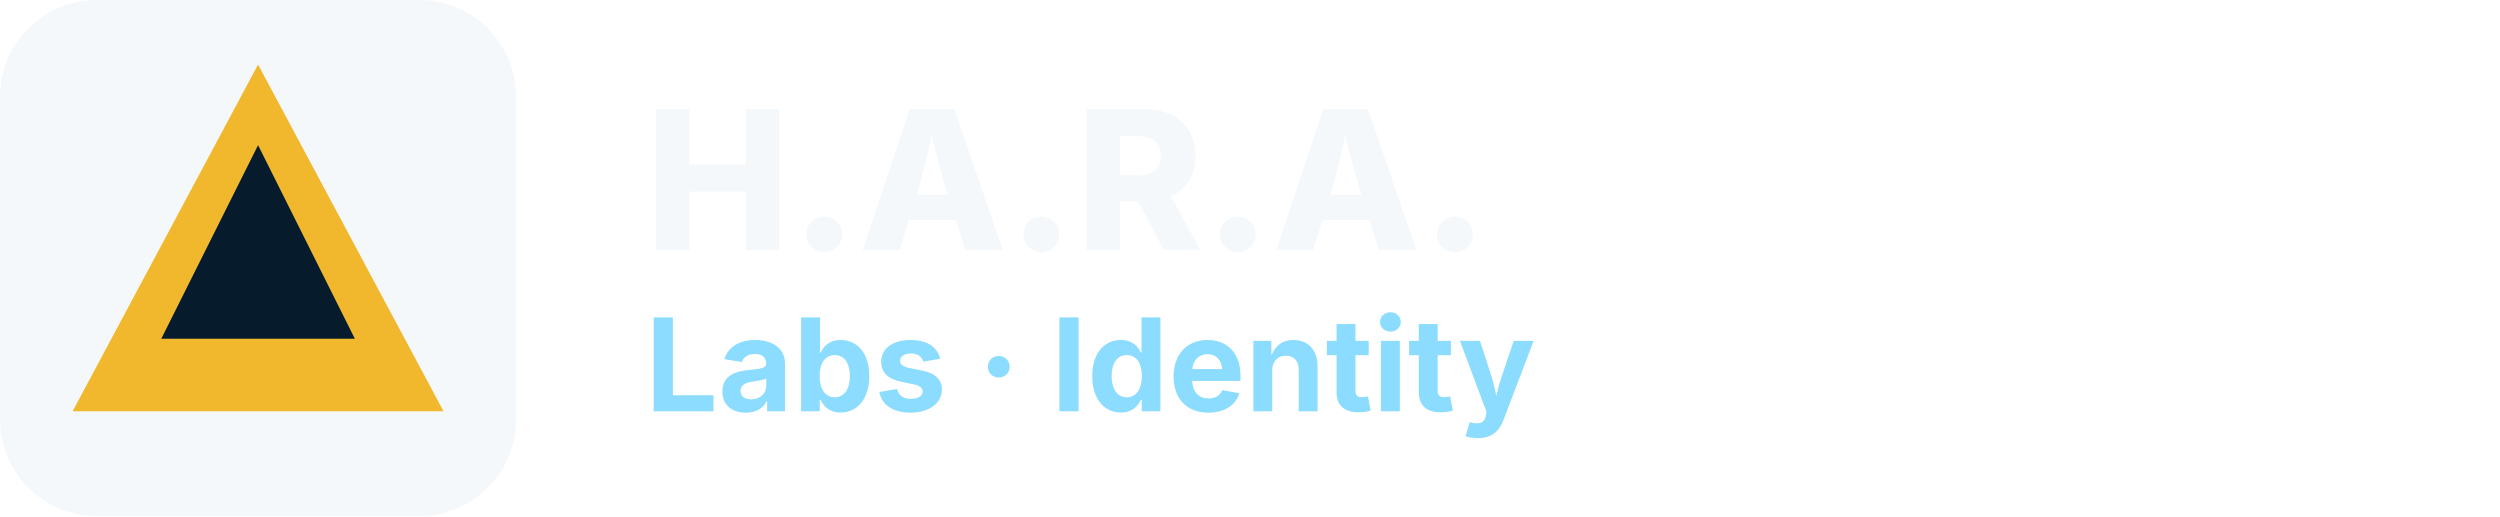
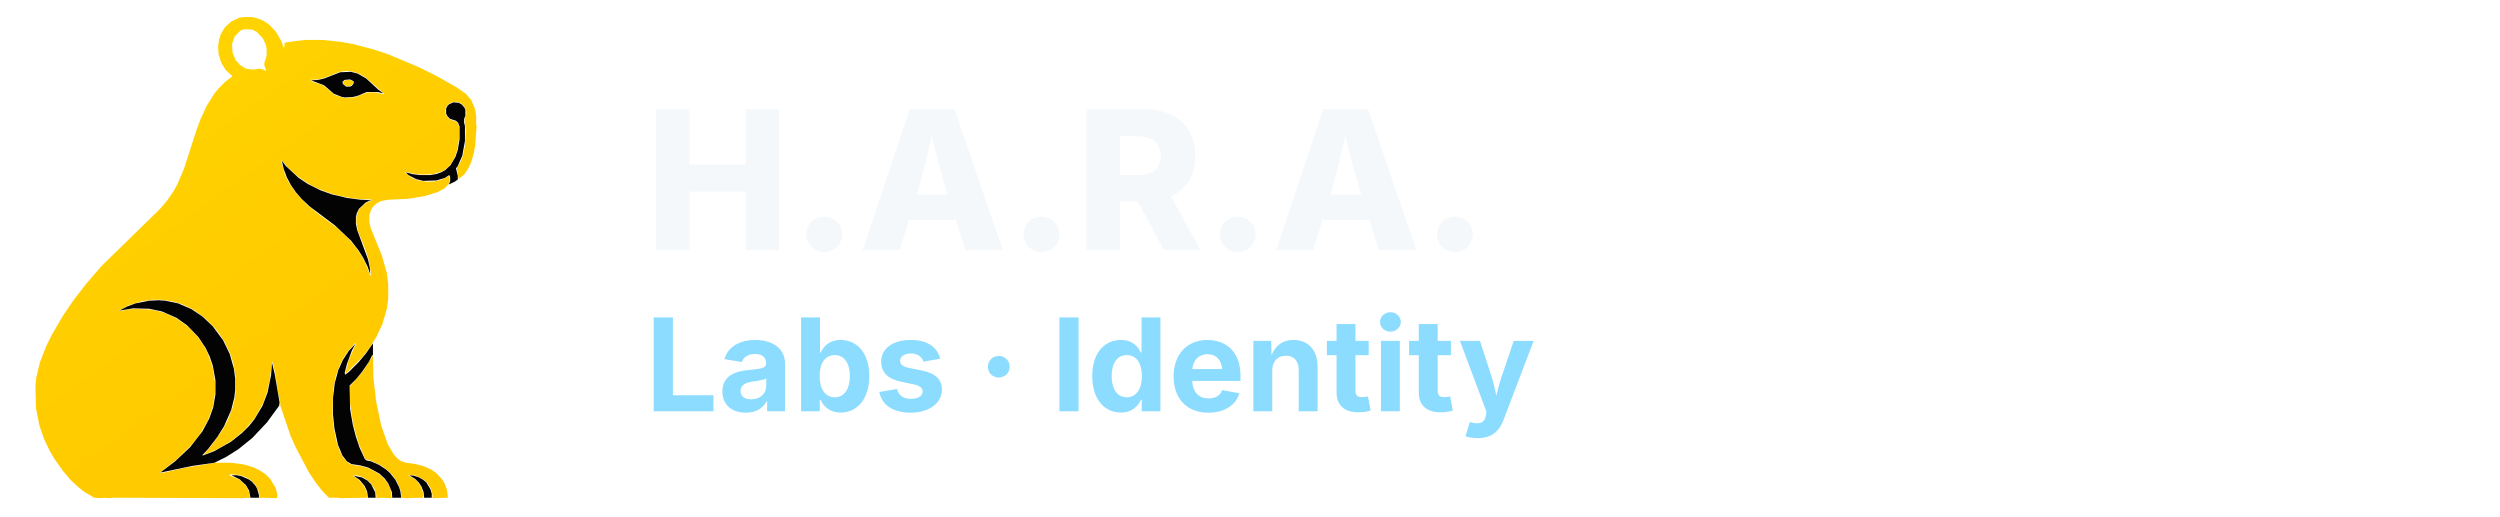
- <svg xmlns="http://www.w3.org/2000/svg" viewBox="0 0 310 64" role="img" aria-label="H.A.R.A. Labs">
-   <rect width="64" height="64" rx="12" fill="#f4f8fb" />
-   <path d="M32 8 55 51H9L32 8Z" fill="#f1b82d" />
-   <path d="M32 18 44 42H20L32 18Z" fill="#061b2b" />
+ <svg xmlns="http://www.w3.org/2000/svg" viewBox="0 0 310 64" role="img" aria-label="H.A.R.A Labs">
+   <svg x="0" y="0" width="64" height="64" viewBox="108 50 1080 1150">
+     <defs>
+       <linearGradient id="gold" x1="0" y1="0" x2="0.65" y2="1">
+         <stop offset="0" stop-color="#ffd800" />
+         <stop offset=".52" stop-color="#ffcd00" />
+         <stop offset="1" stop-color="#ffc900" />
+       </linearGradient>
+     </defs>
+     <path fill="url(#gold)" fill-rule="evenodd" d="M904 842L882 877 L853 910 L853 949 L860 995 L872 1038 L887 1073 L901 1077 L922 1087 L937 1098 L946 1107 L957 1122 L966 1143 L968 1160 L969 1159 L978 1160 L1016 1159 L1016 1149 L1010 1133 L1002 1122 L995 1116 L983 1109 L984 1108 L1000 1110 L1018 1119 L1026 1127 L1033 1139 L1036 1148 L1037 1156 L1036 1160 L1071 1159 L1069 1142 L1064 1128 L1058 1118 L1045 1104 L1035 1097 L1018 1089 L999 1084 L977 1081 L966 1077 L959 1072 L950 1062 L937 1040 L922 997 L911 944 L905 892ZM605 90L588 98 L574 111 L565 126 L561 139 L559 152 L560 171 L566 190 L576 206 L591 220 L575 232 L561 246 L551 258 L534 285 L520 315 L511 339 L483 426 L468 461 L459 477 L446 496 L429 516 L299 643 L266 681 L236 720 L213 754 L189 795 L177 819 L162 857 L154 891 L152 908 L153 959 L161 999 L172 1030 L183 1053 L194 1072 L213 1099 L230 1119 L247 1135 L261 1146 L283 1159 L298 1160 L306 1159 L317 1160 L326 1159 L614 1160 L622 1159 L630 1160 L628 1146 L622 1134 L612 1123 L605 1118 L584 1109 L585 1107 L603 1108 L615 1111 L626 1116 L633 1121 L641 1129 L648 1141 L651 1152 L651 1160 L659 1159 L690 1160 L691 1152 L687 1137 L675 1117 L665 1107 L650 1097 L637 1091 L617 1085 L587 1081 L553 1081 L487 1092 L433 1104 L429 1103 L465 1075 L500 1041 L516 1021 L536 987 L547 957 L552 926 L552 900 L546 865 L534 833 L527 820 L513 800 L492 778 L467 760 L442 748 L412 740 L374 738 L354 740 L343 743 L338 742 L360 730 L390 721 L413 718 L433 718 L455 721 L479 728 L504 740 L530 759 L550 779 L562 794 L573 811 L586 838 L593 860 L598 890 L598 922 L596 938 L591 959 L580 987 L568 1009 L547 1039 L526 1064 L559 1050 L589 1032 L617 1009 L641 981 L659 949 L667 927 L674 897 L679 856 L681 859 L686 881 L693 927 L698 950 L697 952 L720 1020 L731 1045 L761 1102 L777 1126 L792 1145 L806 1159 L828 1159 L829 1160 L891 1159 L892 1160 L890 1146 L883 1131 L870 1117 L859 1110 L867 1109 L878 1112 L888 1117 L898 1125 L908 1140 L912 1156 L911 1160 L923 1159 L946 1160 L943 1140 L938 1129 L932 1120 L919 1107 L896 1094 L875 1088 L864 1087 L853 1084 L848 1081 L838 1070 L830 1055 L823 1035 L817 1006 L814 980 L815 921 L821 889 L829 866 L838 848 L848 833 L865 814 L866 816 L850 852 L842 884 L881 845 L895 827 L911 802 L925 772 L935 738 L938 716 L938 683 L935 659 L924 620 L899 558 L896 545 L896 529 L900 517 L904 511 L911 504 L922 498 L938 495 L982 493 L1019 487 L1048 478 L1063 470 L1072 461 L1075 454 L1074 442 L1055 451 L1042 454 L1023 455 L1005 452 L992 447 L975 434 L977 433 L988 436 L1011 439 L1038 438 L1055 433 L1063 429 L1073 421 L1078 415 L1086 401 L1092 383 L1096 357 L1096 334 L1094 326 L1090 321 L1077 317 L1070 311 L1066 304 L1065 296 L1068 287 L1075 280 L1082 277 L1093 277 L1101 281 L1108 288 L1112 298 L1112 305 L1108 316 L1111 340 L1109 376 L1104 398 L1098 413 L1091 424 L1095 449 L1108 438 L1116 426 L1123 411 L1129 390 L1132 373 L1135 330 L1134 329 L1134 308 L1131 292 L1123 273 L1111 259 L1091 245 L1047 220 L1007 200 L938 171 L905 160 L859 148 L831 143 L791 139 L752 139 L712 144 L707 146 L707 154 L705 156 L700 142 L688 121 L674 106 L661 97 L650 92 L635 88 L614 88ZM701 407L714 423 L736 443 L763 461 L783 471 L813 482 L832 487 L860 492 L879 494 L897 494 L903 496 L890 501 L875 514 L870 523 L867 536 L867 547 L871 566 L886 603 L894 627 L900 660 L899 664 L897 662 L888 638 L879 621 L868 604 L851 583 L826 559 L780 525 L757 506 L730 477 L715 454 L708 439 L700 411ZM764 228L780 227 L794 224 L830 210 L845 208 L857 209 L873 214 L888 223 L929 259 L927 260 L910 256 L892 256 L862 267 L838 268 L818 261 L793 240 L769 232ZM837 232L839 238 L845 242 L855 241 L860 236 L860 232 L858 230 L851 228 L842 229ZM609 118L617 115 L635 116 L645 121 L659 136 L665 149 L667 158 L667 175 L662 190 L662 196 L666 206 L665 208 L660 205 L651 203 L638 205 L621 203 L608 195 L598 184 L591 167 L590 148 L596 131Z" />
+     <path fill="#030303" fill-rule="evenodd" d="M861 1110L874 1119 L885 1132 L891 1145 L893 1159 L910 1159 L909 1147 L900 1129 L892 1121 L880 1114ZM985 1109L998 1117 L1006 1125 L1012 1134 L1017 1147 L1018 1159 L1035 1159 L1035 1150 L1032 1140 L1023 1125 L1016 1119 L1005 1113 L995 1110ZM586 1109L589 1109 L607 1118 L621 1131 L628 1143 L631 1159 L650 1159 L650 1153 L646 1139 L642 1132 L634 1123 L627 1118 L611 1111 L601 1109ZM865 816L850 832 L837 852 L827 874 L819 903 L815 936 L815 974 L818 1004 L826 1041 L836 1065 L846 1078 L856 1084 L876 1087 L894 1092 L918 1105 L930 1116 L938 1127 L946 1146 L947 1159 L967 1159 L965 1144 L962 1135 L954 1119 L942 1104 L933 1096 L918 1086 L900 1078 L890 1076 L886 1073 L874 1047 L866 1023 L859 996 L853 961 L852 909 L867 894 L880 878 L895 856 L902 842 L904 841 L904 815 L888 838 L872 857 L850 879 L842 885 L841 881 L846 861 L857 831ZM339 742L370 737 L406 738 L434 744 L466 758 L490 775 L515 801 L531 825 L540 844 L547 864 L553 897 L553 929 L548 958 L539 983 L524 1011 L497 1046 L463 1078 L430 1103 L502 1088 L551 1081 L577 1068 L604 1051 L635 1026 L668 991 L695 954 L696 947 L685 883 L679 858 L677 886 L669 925 L658 954 L640 984 L628 999 L613 1014 L588 1034 L551 1055 L525 1065 L524 1064 L537 1050 L557 1024 L572 1000 L588 964 L595 936 L597 919 L597 893 L594 871 L585 839 L570 808 L547 777 L525 756 L500 739 L470 726 L441 720 L427 719 L405 720 L375 726 L356 733ZM701 408L705 426 L712 445 L721 462 L732 478 L745 493 L763 510 L819 552 L855 586 L872 608 L882 624 L892 644 L898 661 L897 647 L893 628 L869 563 L866 549 L866 534 L868 525 L873 515 L888 501 L896 497 L902 496 L876 495 L846 491 L812 483 L787 474 L759 460 L738 446 L710 420ZM1102 283L1095 279 L1083 278 L1074 282 L1070 286 L1067 292 L1067 303 L1070 309 L1076 315 L1089 319 L1094 324 L1097 332 L1097 360 L1093 384 L1088 399 L1077 418 L1065 429 L1056 434 L1044 438 L1032 440 L1008 440 L992 438 L977 434 L983 440 L1000 449 L1016 453 L1046 452 L1065 446 L1074 440 L1076 444 L1076 454 L1073 461 L1086 455 L1093 450 L1093 442 L1089 425 L1093 420 L1103 397 L1109 364 L1109 331 L1107 323 L1107 315 L1110 308 L1110 295 L1108 290ZM766 229L795 240 L817 259 L835 266 L841 267 L860 266 L871 263 L890 255 L914 255 L927 258 L915 249 L889 225 L870 214 L855 210 L831 211 L795 225 L782 228ZM836 232L841 228 L853 227 L861 231 L861 236 L857 241 L853 243 L844 243 L837 237Z" />
+   </svg>
  <text x="80" y="31" font-family="Inter,Arial,sans-serif" font-size="24" font-weight="800" fill="#f4f8fb">H.A.R.A.</text>
  <text x="80" y="51" font-family="Inter,Arial,sans-serif" font-size="16" font-weight="700" fill="#8bdcff">Labs · Identity</text>
</svg>
